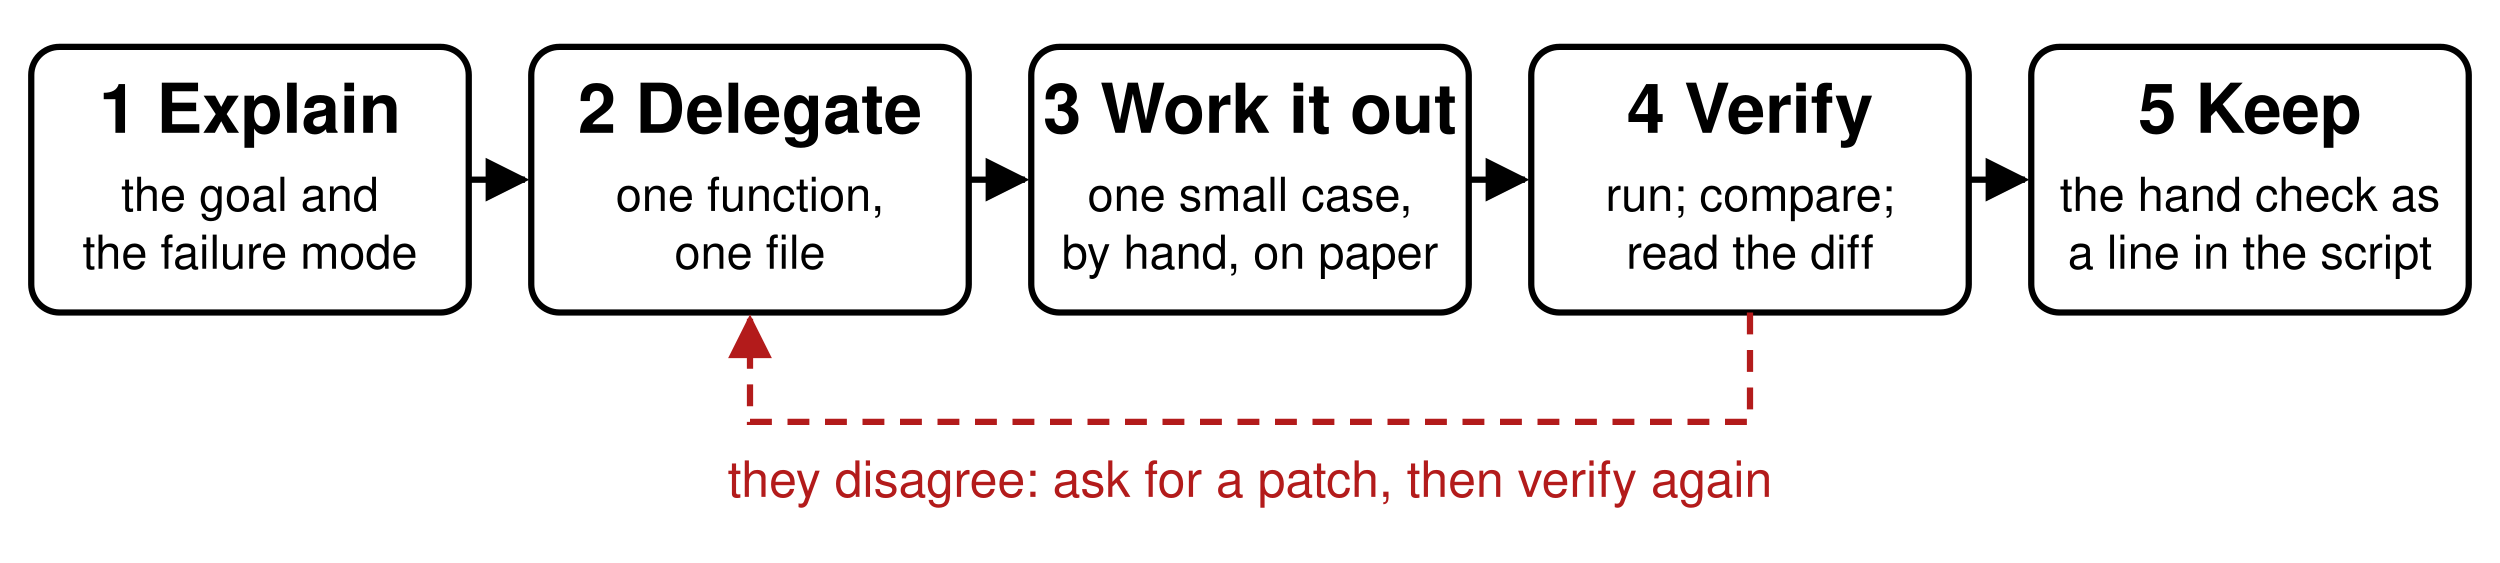
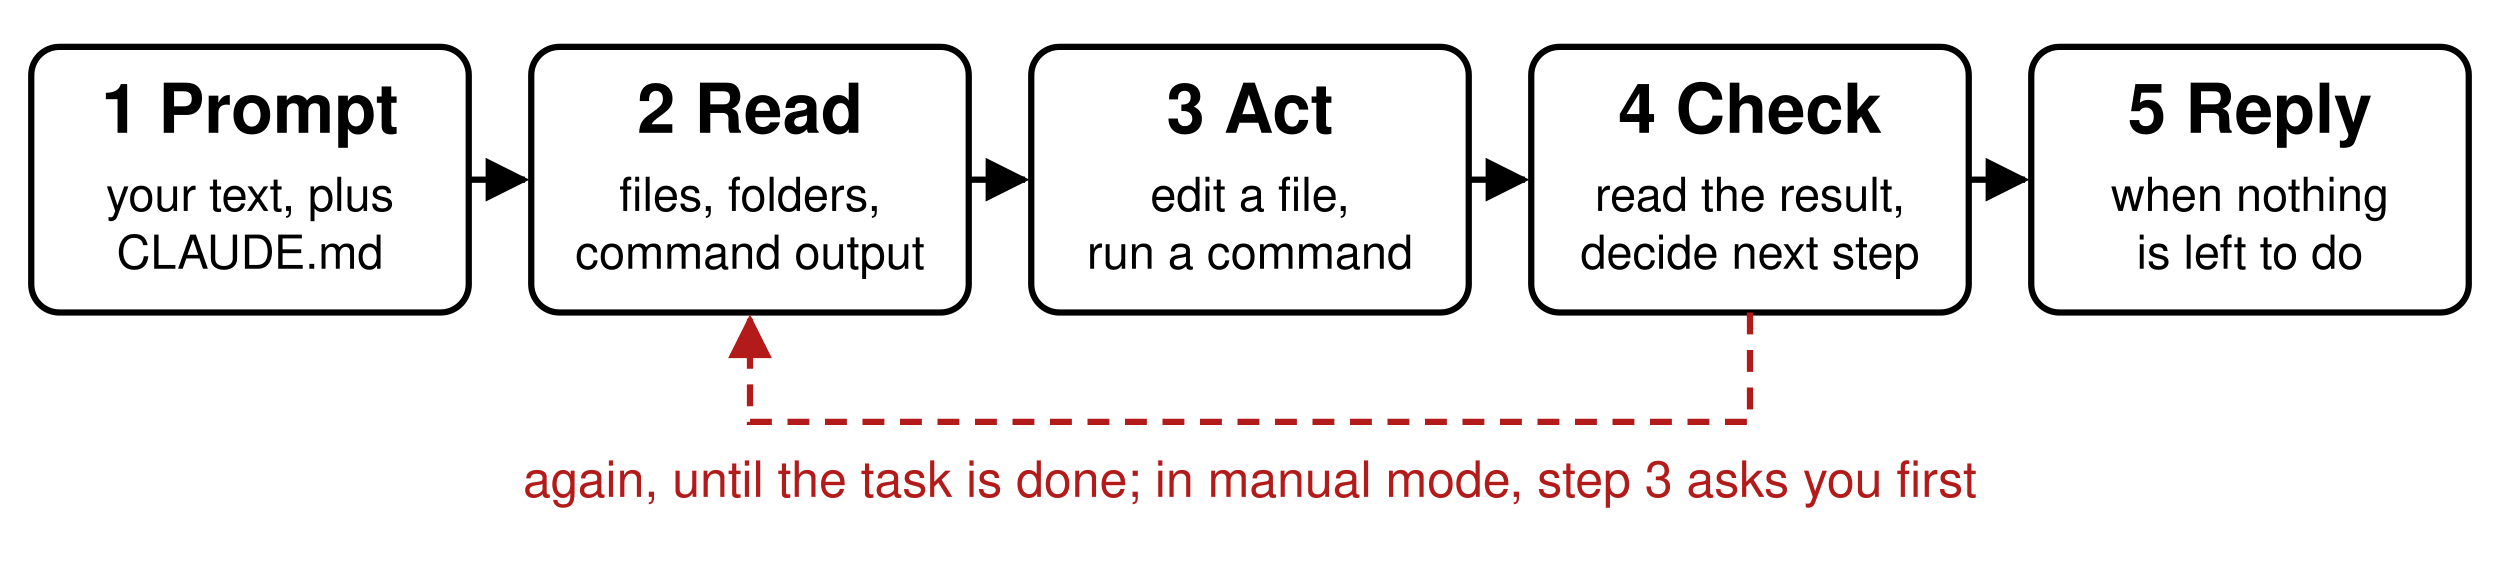
<svg xmlns="http://www.w3.org/2000/svg" viewBox="0 0 1600 360" width="1600" height="360" font-family="Helvetica, Arial, sans-serif">
  <defs>
    <marker id="arrow" viewBox="0 0 10 10" refX="9" refY="5" markerWidth="7" markerHeight="7" orient="auto-start-reverse">
      <path d="M 0 0 L 10 5 L 0 10 z" fill="currentColor" />
    </marker>
    <marker id="arrow-red" viewBox="0 0 10 10" refX="9" refY="5" markerWidth="7" markerHeight="7" orient="auto-start-reverse">
      <path d="M 0 0 L 10 5 L 0 10 z" fill="#b31b1b" />
    </marker>
  </defs>
  <g fill="none" stroke="currentColor" stroke-width="4">
    <rect x="20" y="30" width="280" height="170" rx="18" />
    <rect x="340" y="30" width="280" height="170" rx="18" />
    <rect x="660" y="30" width="280" height="170" rx="18" />
    <rect x="980" y="30" width="280" height="170" rx="18" />
    <rect x="1300" y="30" width="280" height="170" rx="18" />
    <line x1="300" y1="115" x2="336" y2="115" marker-end="url(#arrow)" />
    <line x1="620" y1="115" x2="656" y2="115" marker-end="url(#arrow)" />
    <line x1="940" y1="115" x2="976" y2="115" marker-end="url(#arrow)" />
    <line x1="1260" y1="115" x2="1296" y2="115" marker-end="url(#arrow)" />
  </g>
  <g fill="currentColor" text-anchor="middle">
-     <text x="160" y="85" font-size="44" font-weight="bold">1 Explain</text>
-     <text x="160" y="135" font-size="30">the goal and</text>
-     <text x="160" y="172" font-size="30">the failure mode</text>
-     <text x="480" y="85" font-size="44" font-weight="bold">2 Delegate</text>
-     <text x="480" y="135" font-size="30">one function,</text>
-     <text x="480" y="172" font-size="30">one file</text>
-     <text x="800" y="85" font-size="44" font-weight="bold">3 Work it out</text>
-     <text x="800" y="135" font-size="30">one small case,</text>
-     <text x="800" y="172" font-size="30">by hand, on paper</text>
-     <text x="1120" y="85" font-size="44" font-weight="bold">4 Verify</text>
-     <text x="1120" y="135" font-size="30">run; compare;</text>
-     <text x="1120" y="172" font-size="30">read the diff</text>
-     <text x="1440" y="85" font-size="44" font-weight="bold">5 Keep</text>
-     <text x="1440" y="135" font-size="30">the hand check as</text>
-     <text x="1440" y="172" font-size="30">a line in the script</text>
+     <text x="160" y="85" font-size="44" font-weight="bold">1 Prompt</text>
+     <text x="160" y="135" font-size="30">your text, plus</text>
+     <text x="160" y="172" font-size="30">CLAUDE.md</text>
+     <text x="480" y="85" font-size="44" font-weight="bold">2 Read</text>
+     <text x="480" y="135" font-size="30">files, folders,</text>
+     <text x="480" y="172" font-size="30">command output</text>
+     <text x="800" y="85" font-size="44" font-weight="bold">3 Act</text>
+     <text x="800" y="135" font-size="30">edit a file,</text>
+     <text x="800" y="172" font-size="30">run a command</text>
+     <text x="1120" y="85" font-size="44" font-weight="bold">4 Check</text>
+     <text x="1120" y="135" font-size="30">read the result,</text>
+     <text x="1120" y="172" font-size="30">decide next step</text>
+     <text x="1440" y="85" font-size="44" font-weight="bold">5 Reply</text>
+     <text x="1440" y="135" font-size="30">when nothing</text>
+     <text x="1440" y="172" font-size="30">is left to do</text>
  </g>
  <g fill="none" stroke="#b31b1b" stroke-width="4" stroke-dasharray="14 10">
    <path d="M 1120 200 L 1120 270 L 480 270 L 480 204" marker-end="url(#arrow-red)" />
  </g>
-   <text x="800" y="318" font-size="32" fill="#b31b1b" text-anchor="middle">they disagree: ask for a patch, then verify again</text>
+   <text x="800" y="318" font-size="32" fill="#b31b1b" text-anchor="middle">again, until the task is done; in manual mode, step 3 asks you first</text>
</svg>
